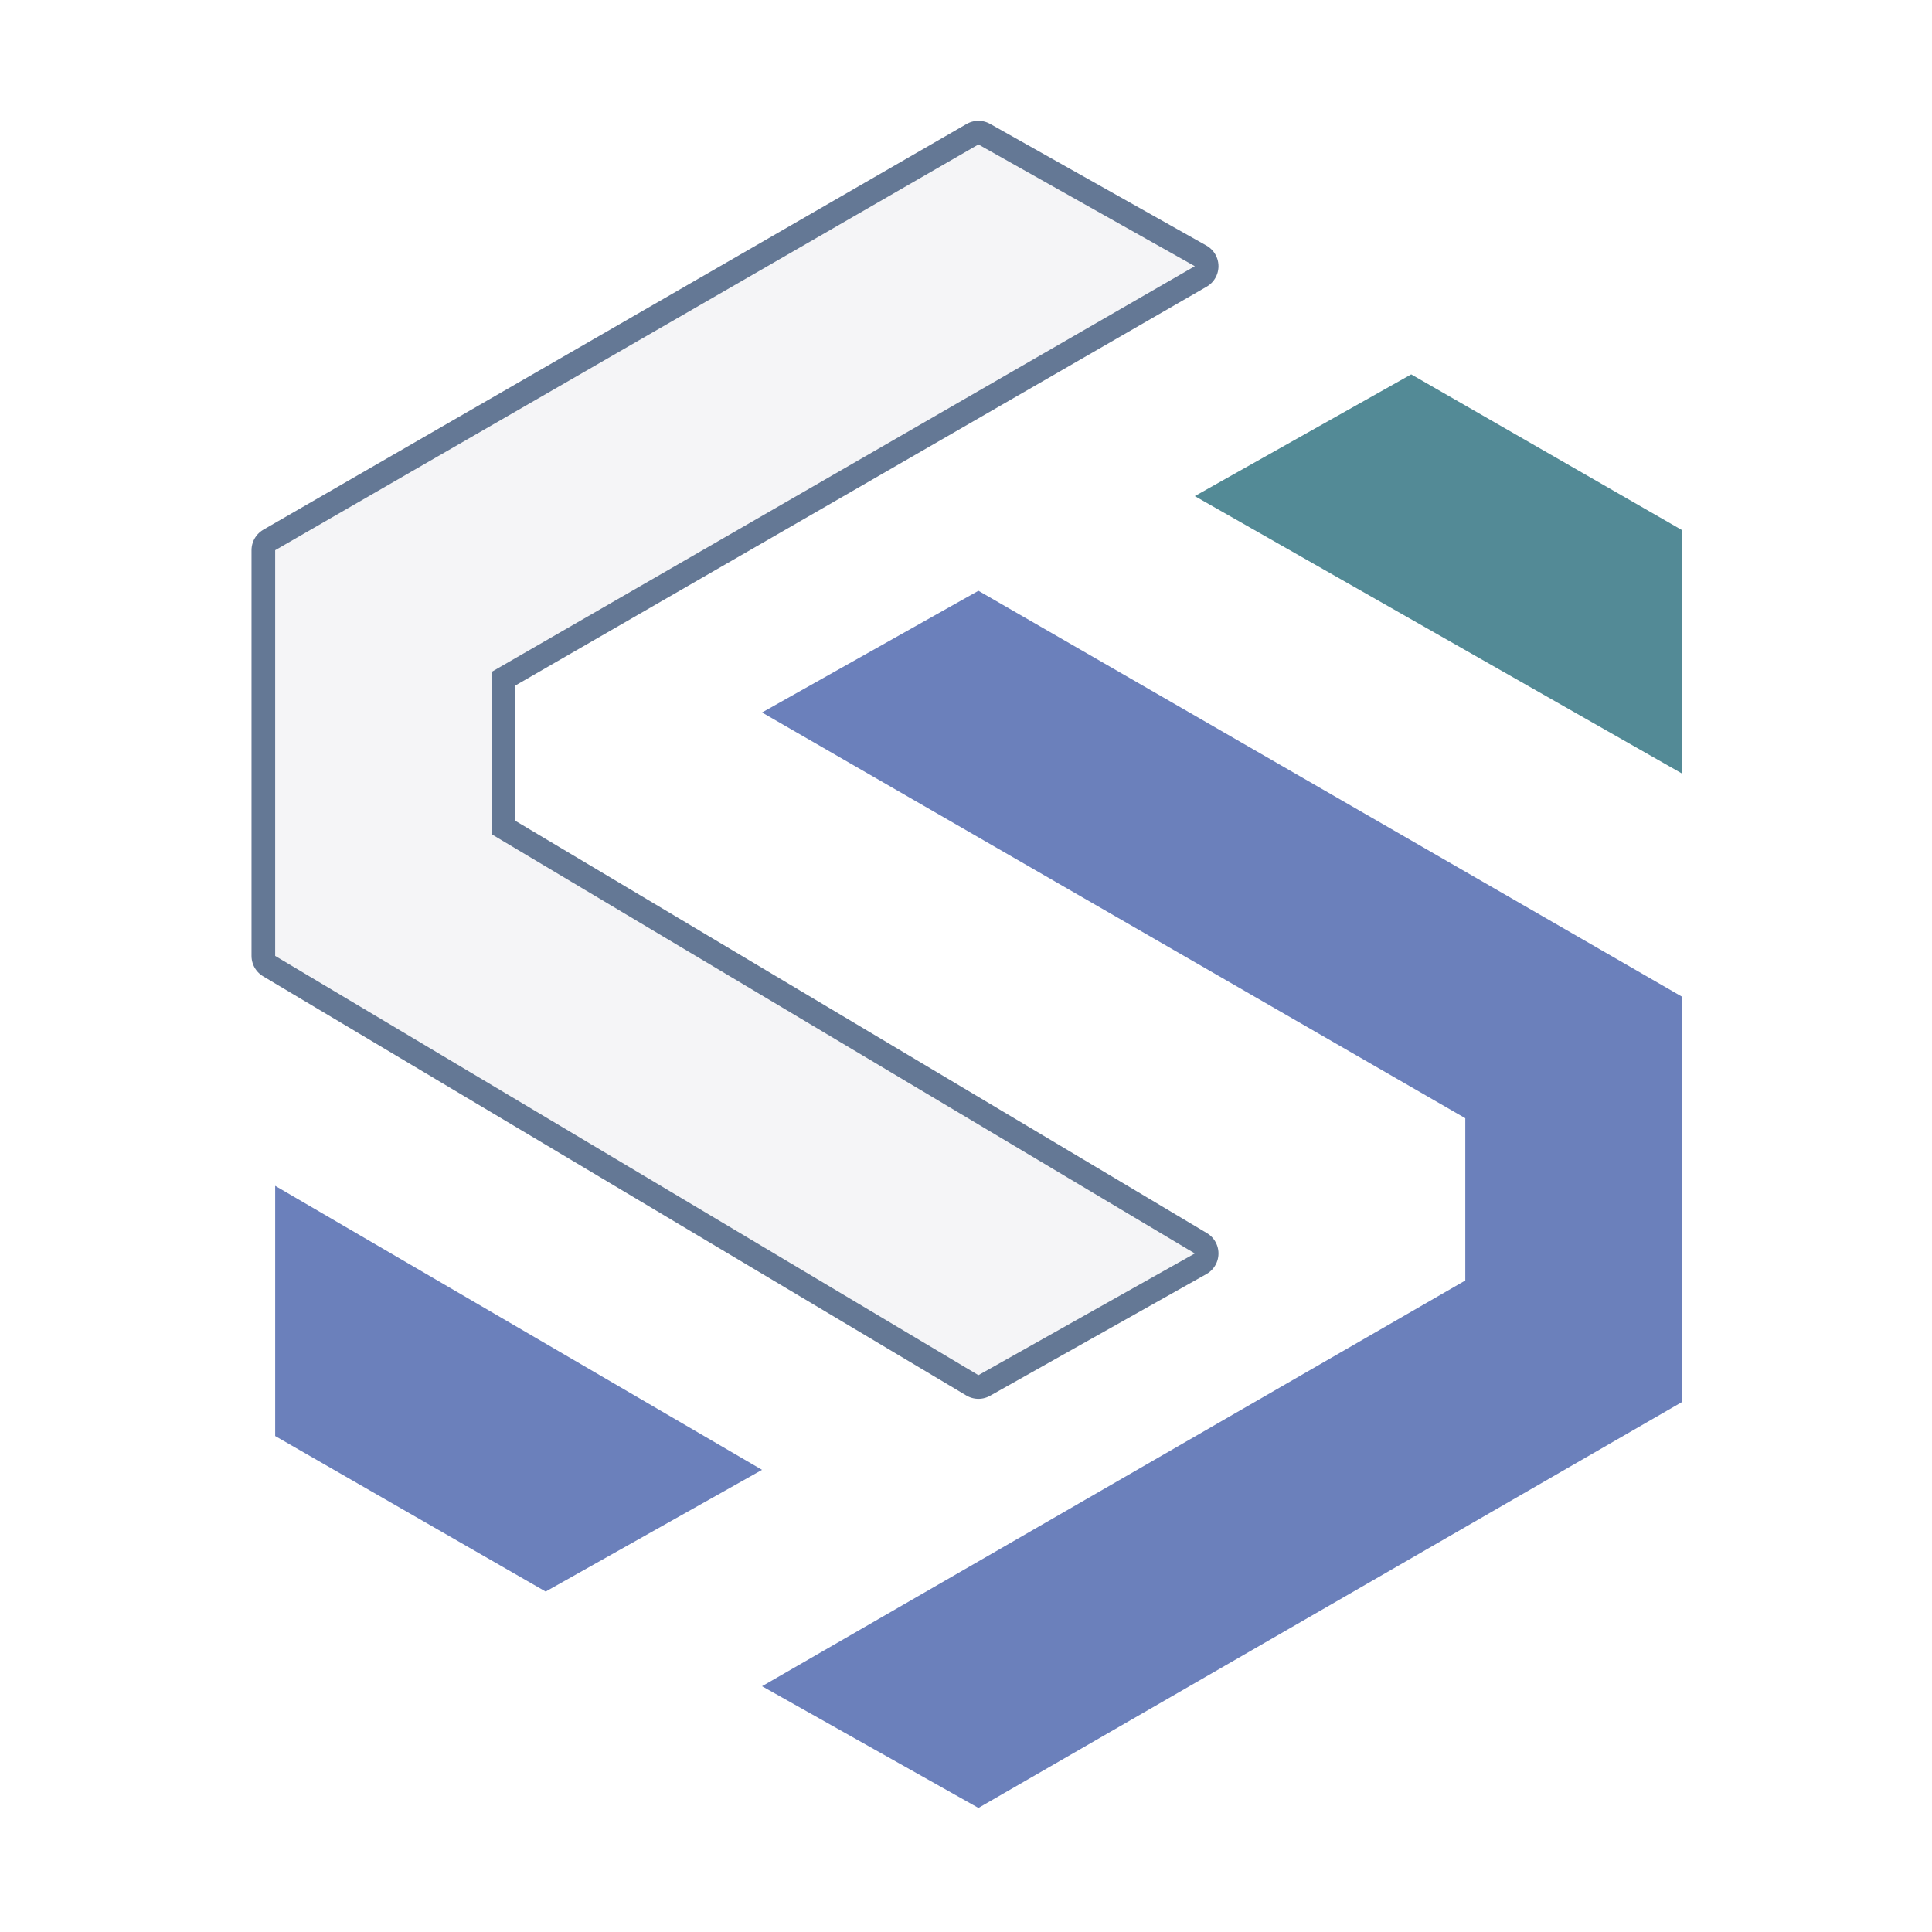
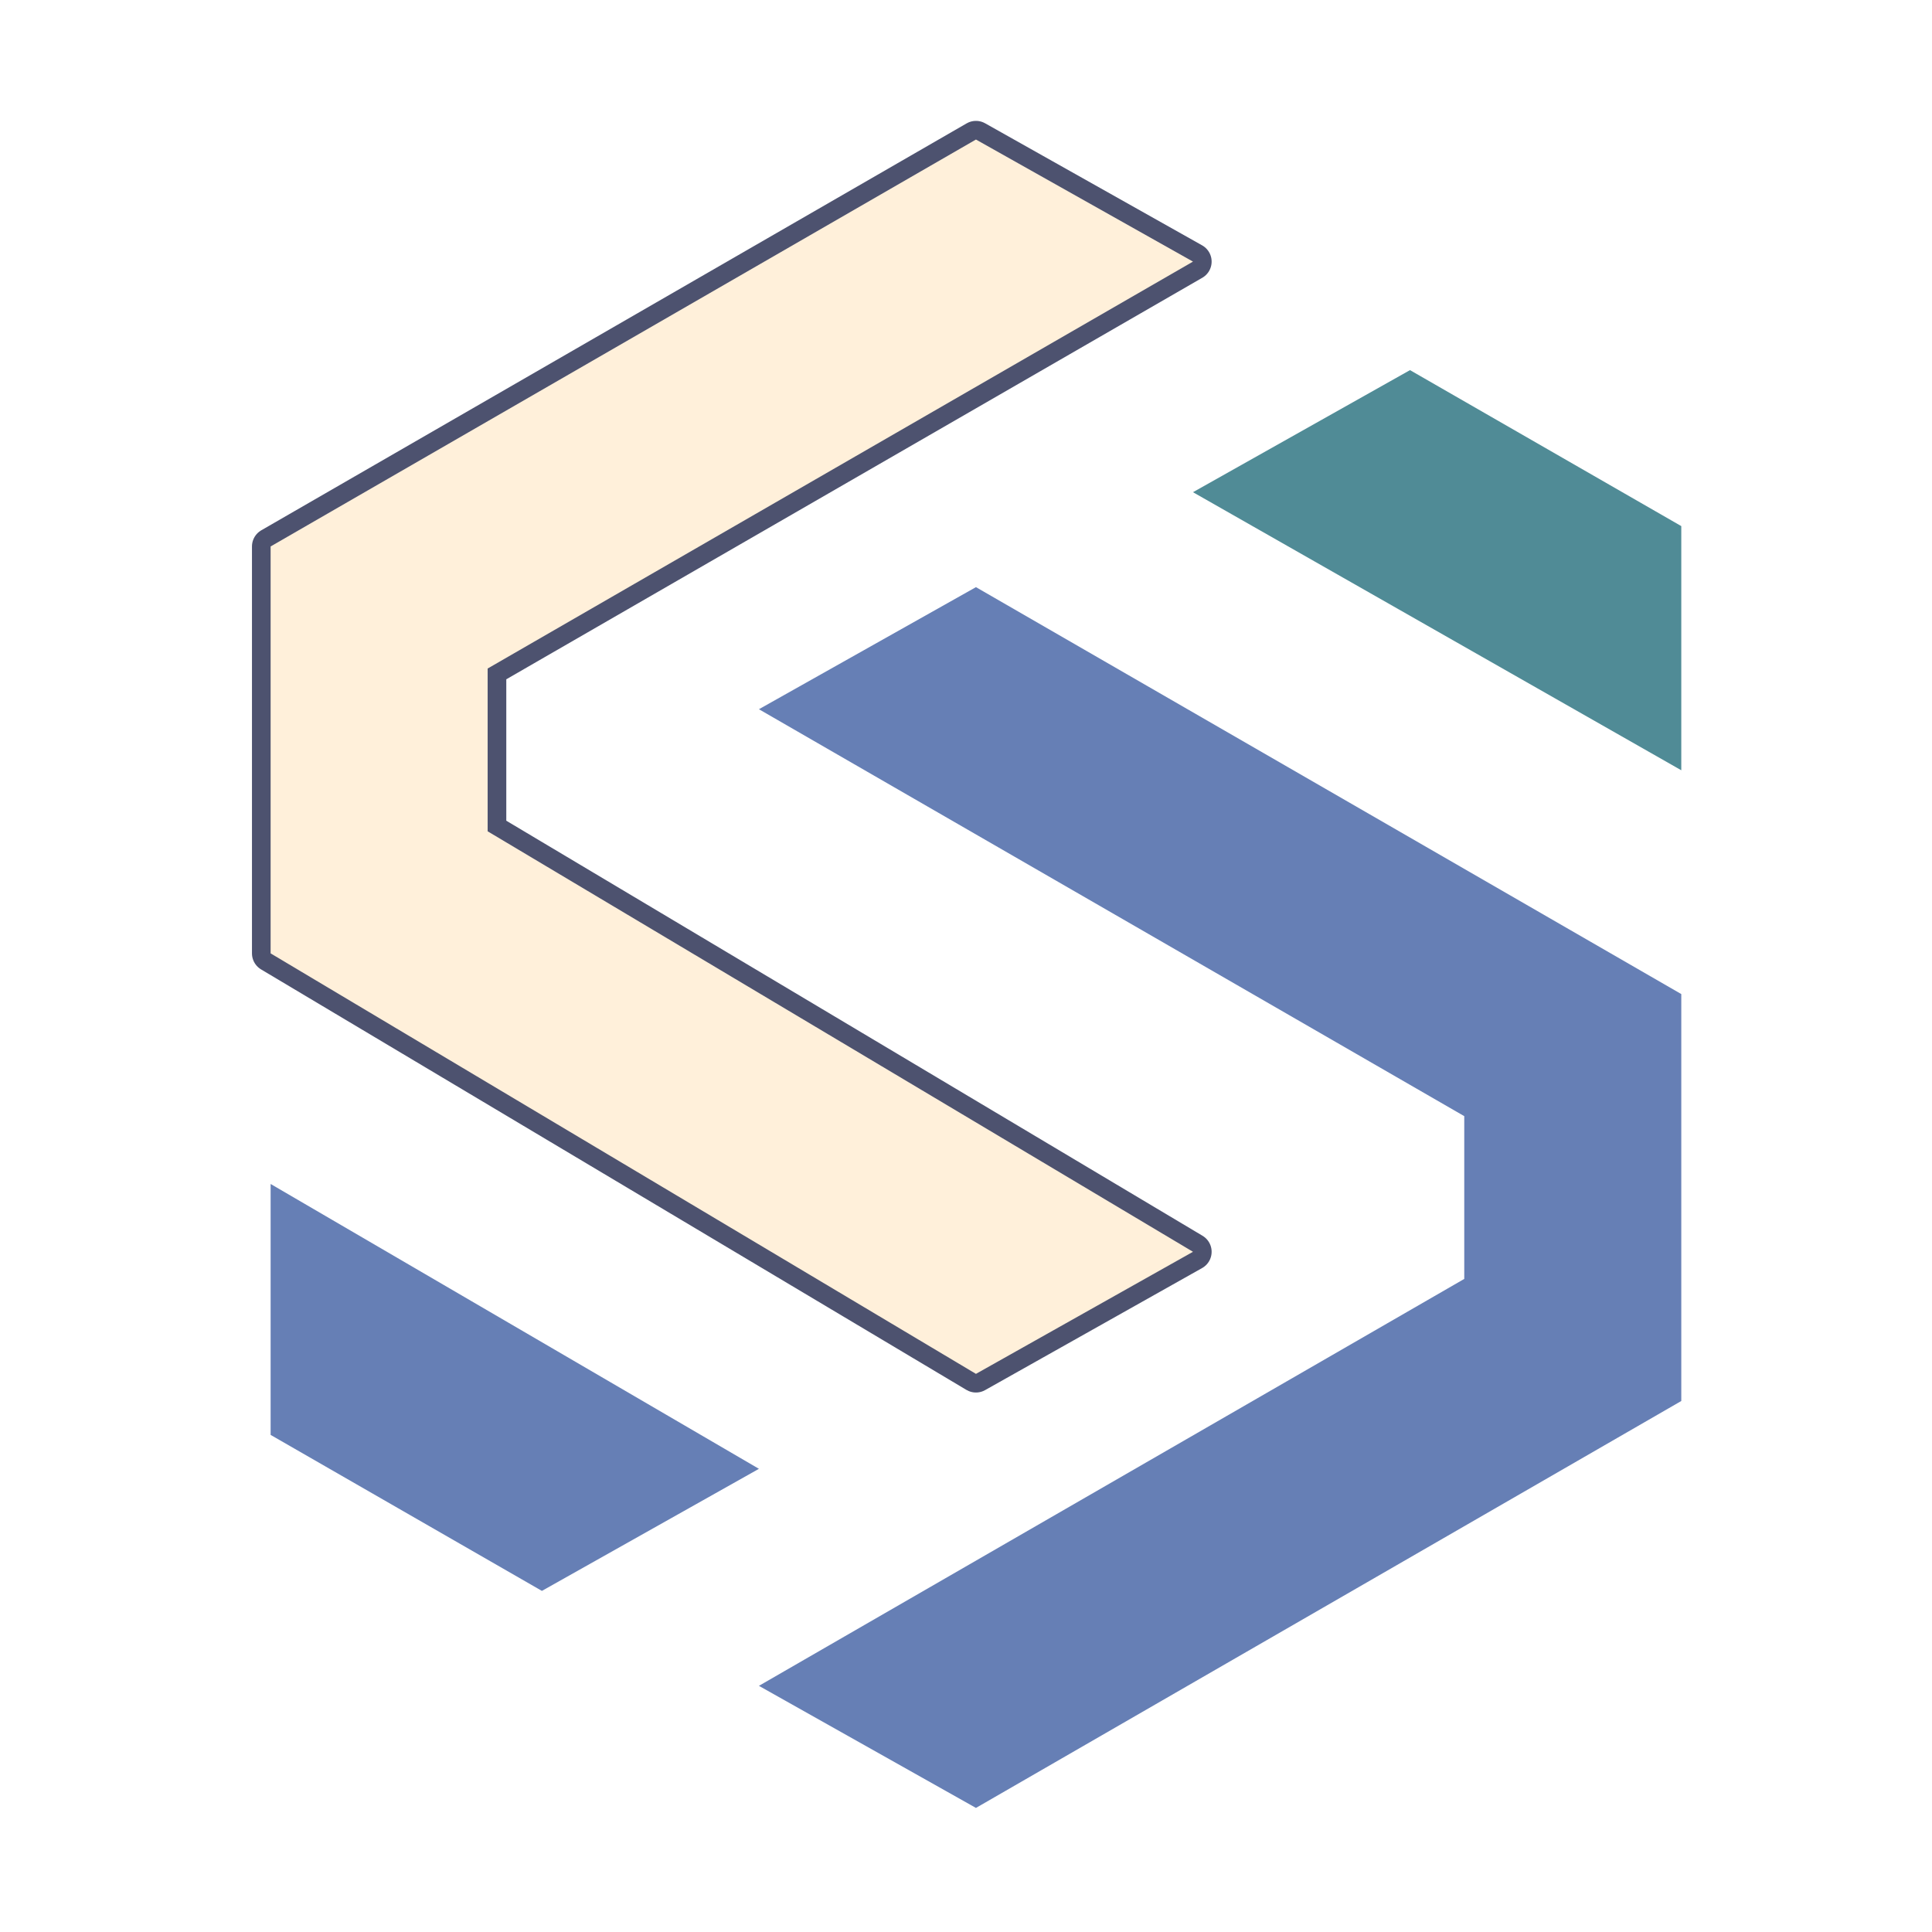
<svg xmlns="http://www.w3.org/2000/svg" width="64" height="64" viewBox="0 0 64 64">
-   <g id="frameless-artwork" transform="translate(-10 -6.769231) scale(1.325444)">
+   <g id="frameless-artwork" transform="translate(-10.20772 -6.967359) scale(1.329377)">
    <defs>
      <linearGradient id="enamel" x1="0" y1="0" x2=".6" y2="1">
-         <stop stop-color="#f5c3ca" />
+         <stop stop-color="#f4c8d7" />
        <stop offset=".4" stop-color="#e88bb6" />
-         <stop offset="1" stop-color="#a4688f" />
+         <stop offset="1" stop-color="#b94e87" />
      </linearGradient>
      <linearGradient id="ink" x1="0" y1="0" x2="1" y2="1">
-         <stop stop-color="#f3b6c0" />
+         <stop stop-color="#f4c8d7" />
        <stop offset=".6" stop-color="#e56ea1" />
-         <stop offset="1" stop-color="#a25682" />
+         <stop offset="1" stop-color="#b39bd9" />
      </linearGradient>
      <linearGradient id="gem" x1="0" y1="0" x2="1" y2="1">
-         <stop stop-color="#ceb7cc" />
+         <stop stop-color="#d9c3f2" />
        <stop offset=".5" stop-color="#9272ba" />
-         <stop offset="1" stop-color="#6e5991" />
+         <stop offset="1" stop-color="#71385f" />
      </linearGradient>
    </defs>
    <g stroke-linecap="round" stroke-linejoin="round" />
-     <g transform="translate(8 5) scale(.169)" data-material="authored">
-       <path d="M38 82 142 22 174 40 70 100v24l104 62-32 18L38 142Z" fill="#f5f5f7" stroke="#647895" stroke-width="7" stroke-linejoin="round" paint-order="stroke fill" />
-       <path d="M142 88l104 60v60l-104 60-32-18 104-60v-24l-104-60Z" fill="#6b80bb" />
-       <path d="M174 74l32-18 40 23v36l-72-41Z" fill="#538a96" />
-       <path d="M38 176l72 42-32 18-40-23Z" fill="#6b80bb" />
+     <defs>
+       <linearGradient id="s-paper" gradientUnits="userSpaceOnUse" x1="15" y1="8" x2="43" y2="58">
+         <stop stop-color="#fff0da" />
+         <stop offset="1" stop-color="#d7cbd3" />
+       </linearGradient>
+       <linearGradient id="s-jade" gradientUnits="userSpaceOnUse" x1="15" y1="8" x2="43" y2="58">
+         <stop stop-color="#88cdb9" />
+         <stop offset="1" stop-color="#44878c" />
+       </linearGradient>
+       <linearGradient id="s-blue" gradientUnits="userSpaceOnUse" x1="15" y1="8" x2="43" y2="58">
+         <stop stop-color="#9ab8d8" />
+         <stop offset="1" stop-color="#5d74a5" />
+       </linearGradient>
+       <linearGradient id="s-violet" gradientUnits="userSpaceOnUse" x1="15" y1="8" x2="43" y2="58">
+         <stop stop-color="#b3a1d9" />
+         <stop offset="1" stop-color="#8274a9" />
+       </linearGradient>
+       <linearGradient id="s-rose" gradientUnits="userSpaceOnUse" x1="15" y1="8" x2="43" y2="58">
+         <stop stop-color="#eca2bc" />
+         <stop offset="1" stop-color="#b66696" />
+       </linearGradient>
+       <linearGradient id="s-copper" gradientUnits="userSpaceOnUse" x1="15" y1="8" x2="43" y2="58">
+         <stop stop-color="#f0c582" />
+         <stop offset="1" stop-color="#d59965" />
+       </linearGradient>
+       <linearGradient id="s-steel" gradientUnits="userSpaceOnUse" x1="15" y1="8" x2="43" y2="58">
+         <stop stop-color="#cbd9d9" />
+         <stop offset="1" stop-color="#8298b0" />
+       </linearGradient>
+       <linearGradient id="s-coral" gradientUnits="userSpaceOnUse" x1="15" y1="8" x2="43" y2="58">
+         <stop stop-color="#ef9b83" />
+         <stop offset="1" stop-color="#cc697c" />
+       </linearGradient>
+       <linearGradient id="screen-glass" gradientUnits="userSpaceOnUse" x1="32" y1="10" x2="32" y2="45">
+         <stop stop-color="#42516c" />
+         <stop offset="1" stop-color="#29283e" />
+       </linearGradient>
+       <linearGradient id="rubber-handle" gradientUnits="userSpaceOnUse" x1="32" y1="8" x2="32" y2="24">
+         <stop stop-color="#ee9c91" />
+         <stop offset=".45" stop-color="#e87f8d" />
+         <stop offset="1" stop-color="#b85c7b" />
+       </linearGradient>
+     </defs>
+     <g data-material="authored" stroke-linecap="round" stroke-linejoin="round">
+       <g transform="translate(8 5) scale(.169)" data-material="authored">
+         <path d="M38 82 142 22 174 40 70 100v24l104 62-32 18L38 142Z" fill="#fff0da" stroke="#4d526f" stroke-width="5.5" stroke-linejoin="round" paint-order="stroke fill" />
+         <path d="M142 88l104 60v60l-104 60-32-18 104-60v-24l-104-60Z" fill="#667fb5" />
+         <path d="M174 74l32-18 40 23v36l-72-41Z" fill="#508b96" />
+         <path d="M38 176l72 42-32 18-40-23Z" fill="#667fb5" />
+       </g>
    </g>
  </g>
</svg>
